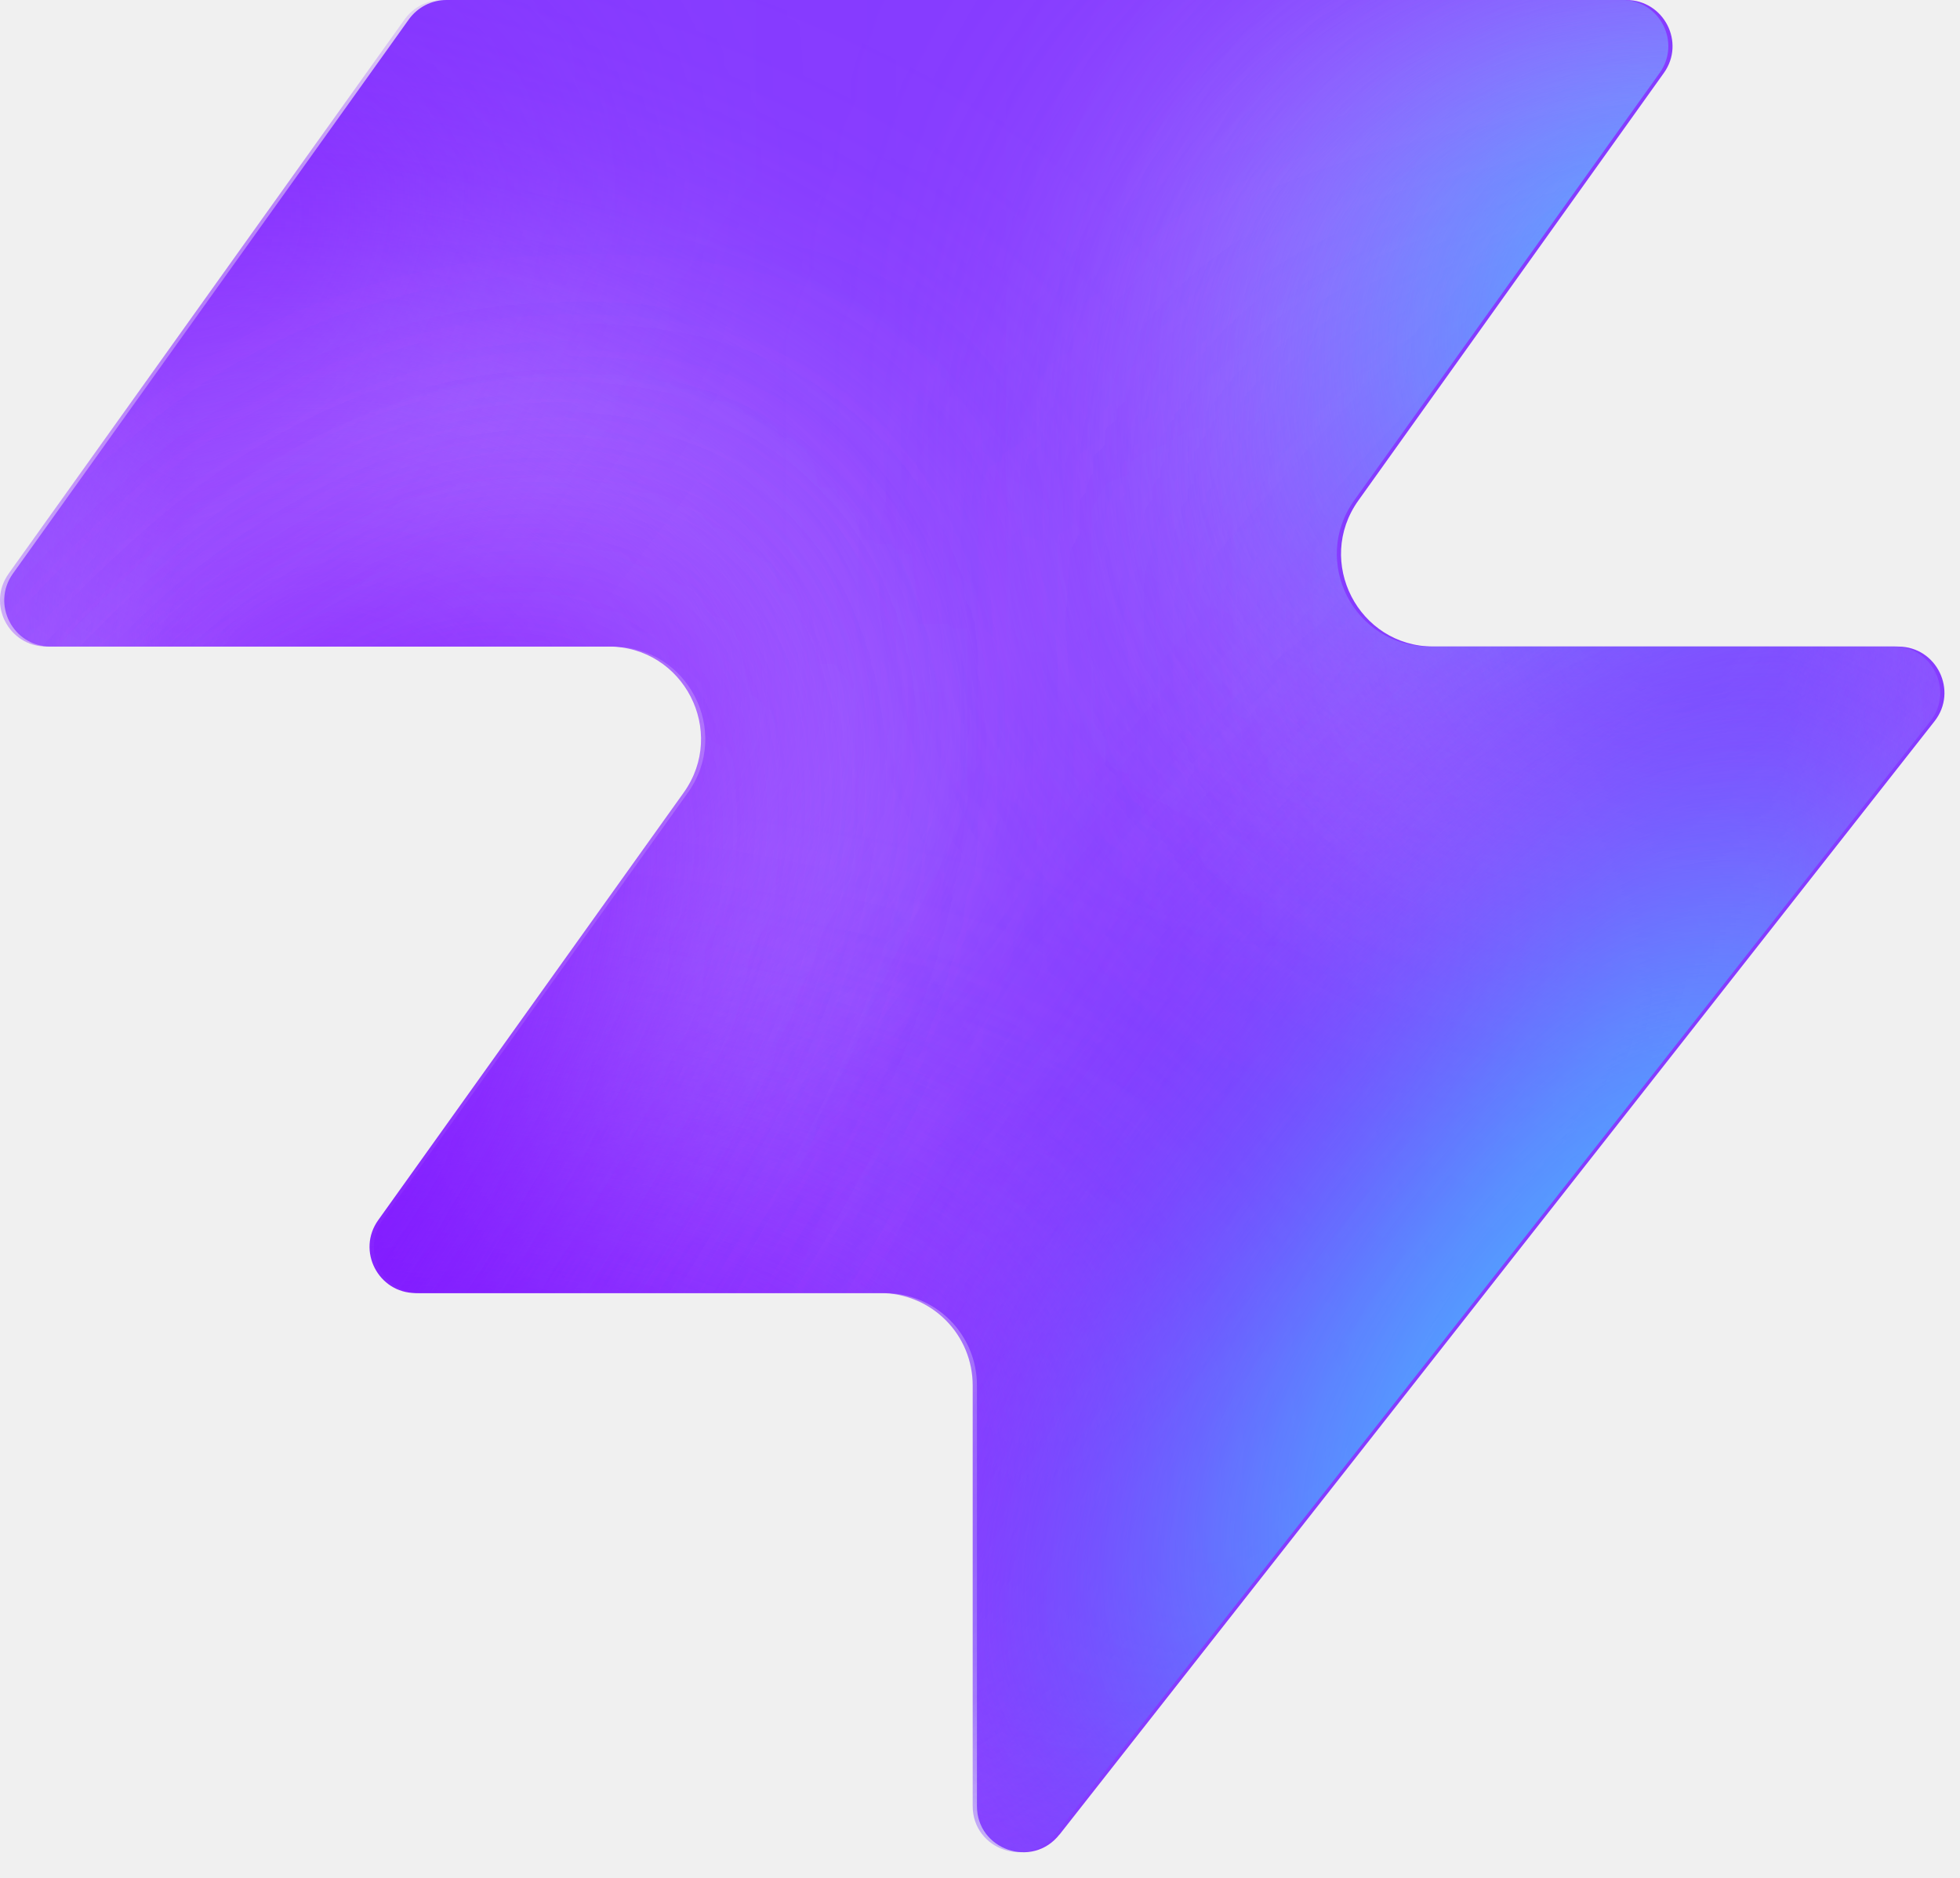
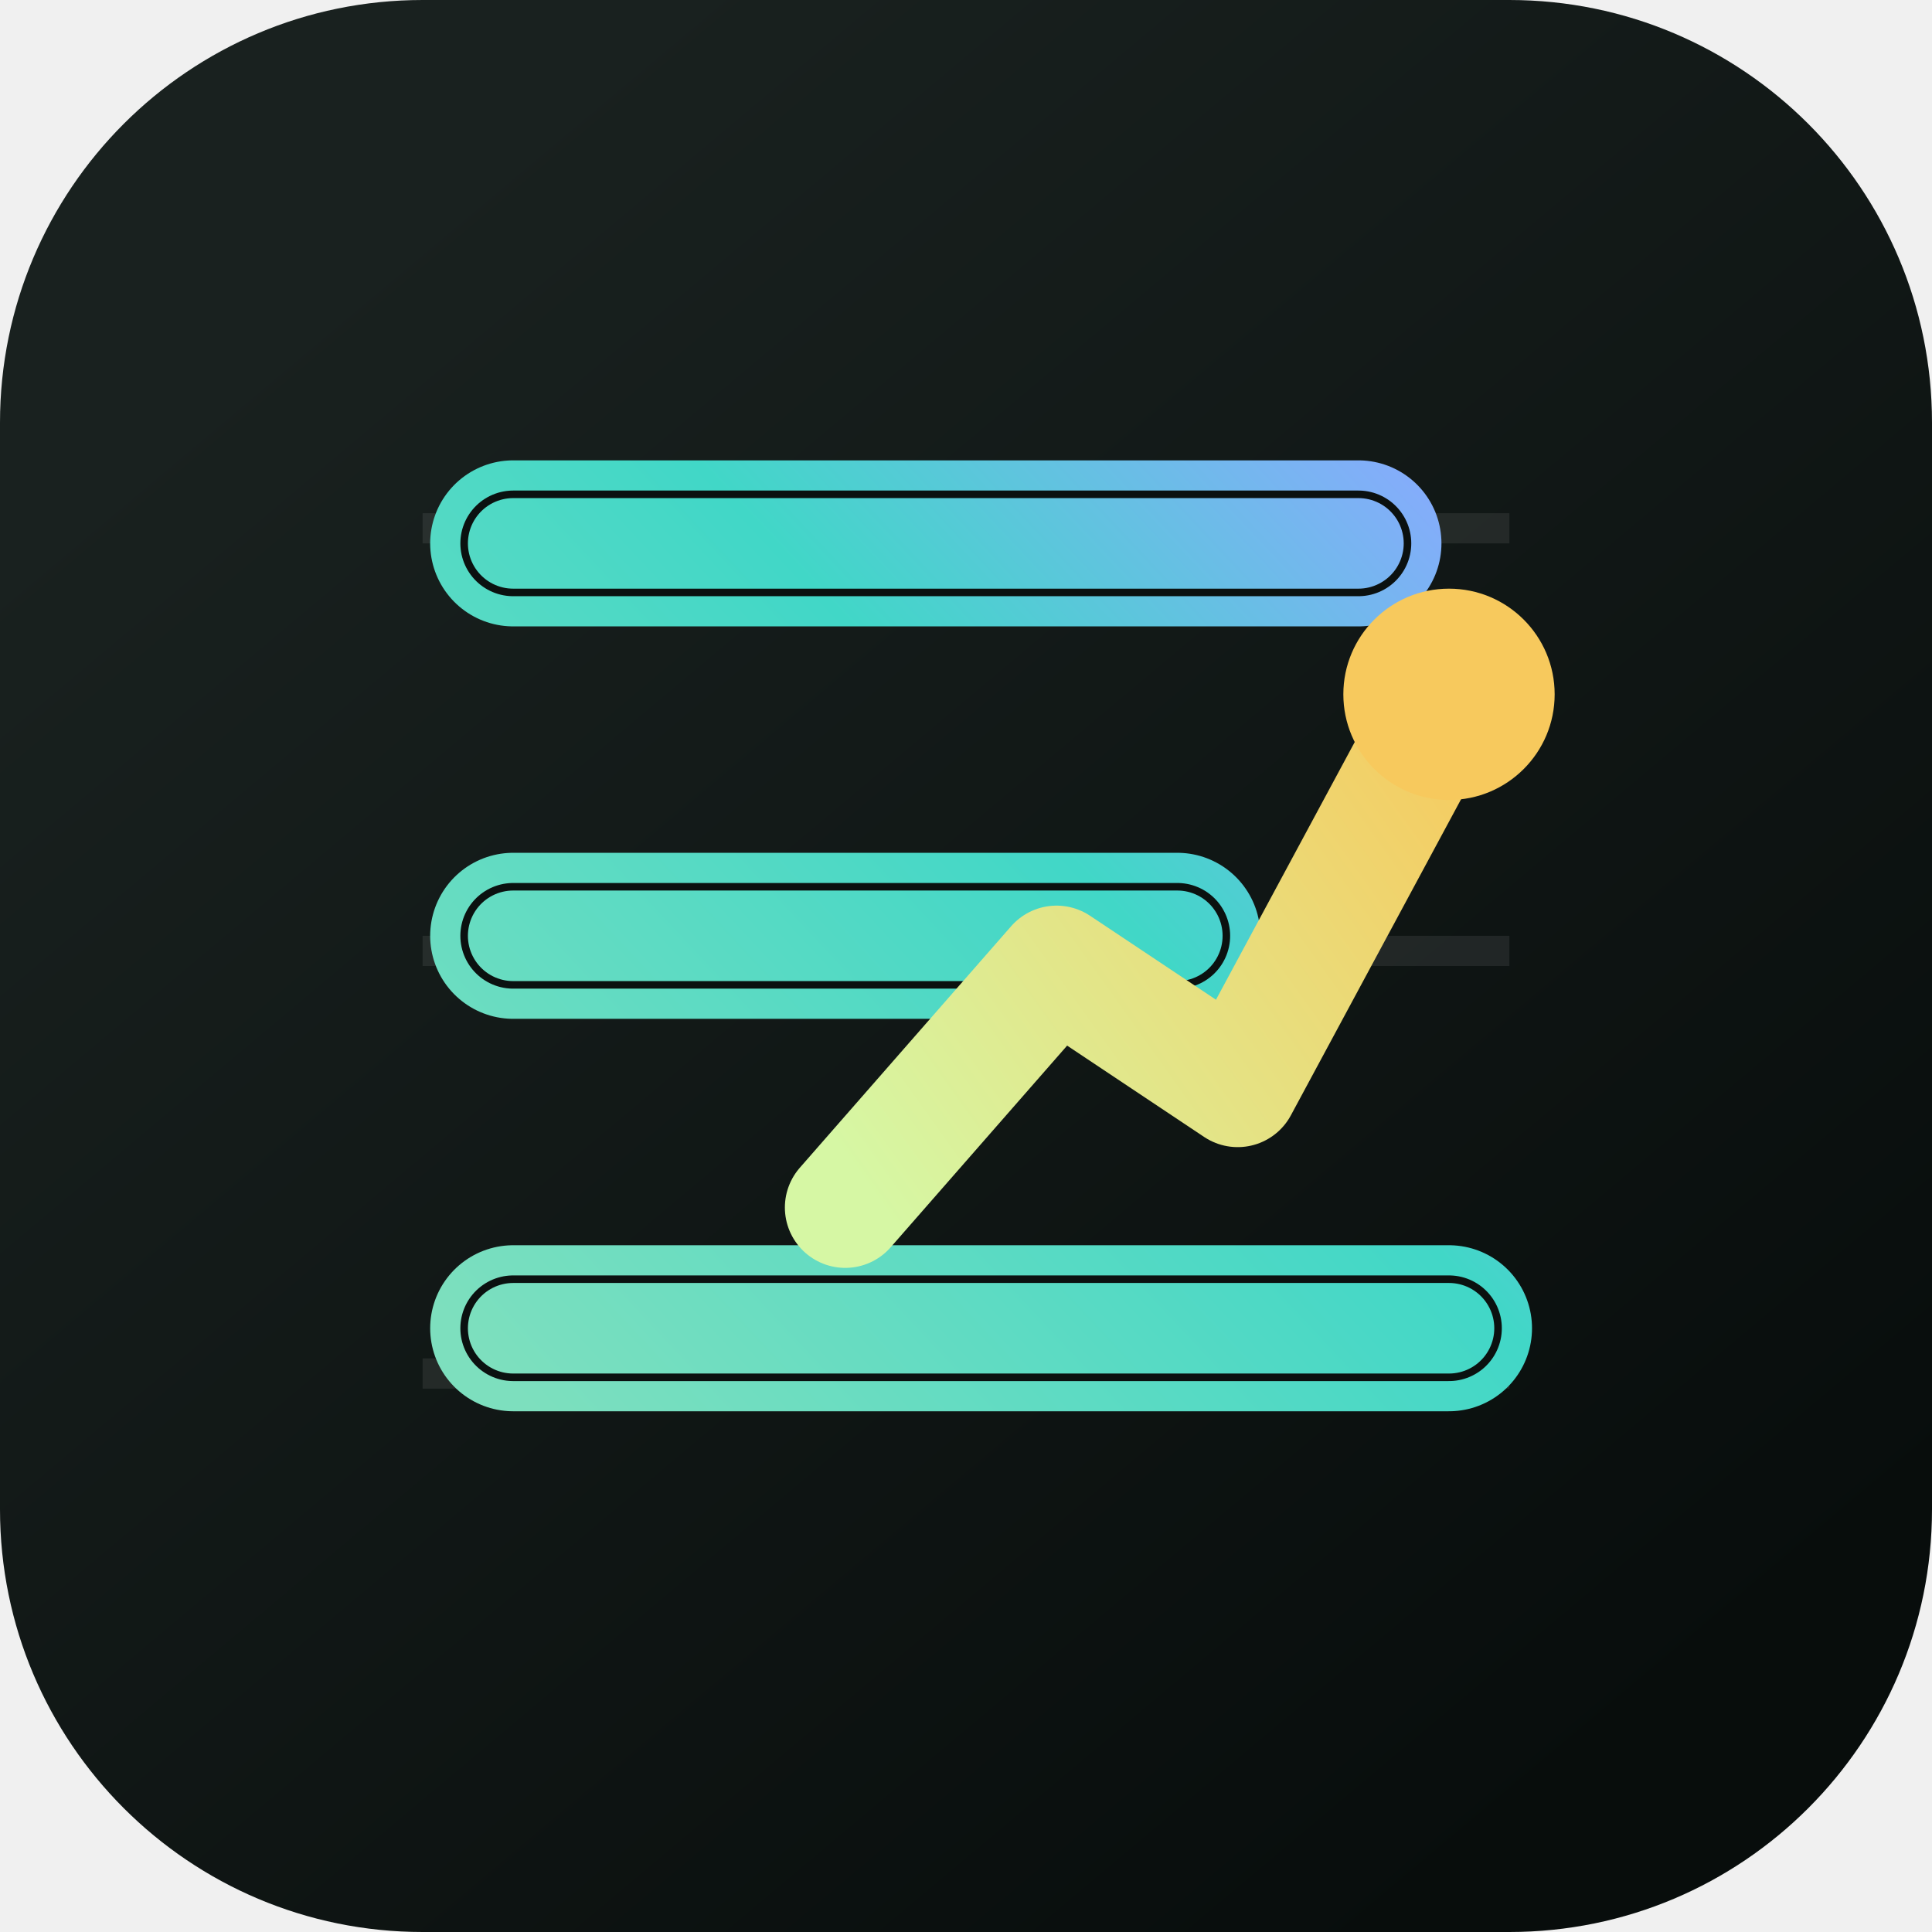
- <svg xmlns="http://www.w3.org/2000/svg" width="48" height="46" fill="none" viewBox="0 0 48 46">
-   <path fill="#863bff" d="M25.946 44.938c-.664.845-2.021.375-2.021-.698V33.937a2.26 2.26 0 0 0-2.262-2.262H10.287c-.92 0-1.456-1.04-.92-1.788l7.48-10.471c1.07-1.497 0-3.578-1.842-3.578H1.237c-.92 0-1.456-1.04-.92-1.788L10.013.474c.214-.297.556-.474.92-.474h28.894c.92 0 1.456 1.04.92 1.788l-7.48 10.471c-1.07 1.498 0 3.579 1.842 3.579h11.377c.943 0 1.473 1.088.89 1.83L25.947 44.94z" style="fill:#863bff;fill:color(display-p3 .525 .23 1);fill-opacity:1" />
-   <mask id="a" width="48" height="46" x="0" y="0" maskUnits="userSpaceOnUse" style="mask-type:alpha">
-     <path fill="#000" d="M25.842 44.938c-.664.844-2.021.375-2.021-.698V33.937a2.26 2.26 0 0 0-2.262-2.262H10.183c-.92 0-1.456-1.04-.92-1.788l7.48-10.471c1.07-1.498 0-3.579-1.842-3.579H1.133c-.92 0-1.456-1.04-.92-1.787L9.91.473c.214-.297.556-.474.92-.474h28.894c.92 0 1.456 1.04.92 1.788l-7.48 10.471c-1.07 1.498 0 3.578 1.842 3.578h11.377c.943 0 1.473 1.088.89 1.832L25.843 44.94z" style="fill:#000;fill-opacity:1" />
-   </mask>
-   <g mask="url(#a)">
-     <g filter="url(#b)">
-       <ellipse cx="5.508" cy="14.704" fill="#ede6ff" rx="5.508" ry="14.704" style="fill:#ede6ff;fill:color(display-p3 .927 .903 1);fill-opacity:1" transform="matrix(.00324 1 1 -.00324 -4.47 31.516)" />
-     </g>
-     <g filter="url(#c)">
-       <ellipse cx="10.399" cy="29.851" fill="#ede6ff" rx="10.399" ry="29.851" style="fill:#ede6ff;fill:color(display-p3 .927 .903 1);fill-opacity:1" transform="matrix(.00324 1 1 -.00324 -39.328 7.883)" />
-     </g>
-     <g filter="url(#d)">
-       <ellipse cx="5.508" cy="30.487" fill="#7e14ff" rx="5.508" ry="30.487" style="fill:#7e14ff;fill:color(display-p3 .492 .077 1);fill-opacity:1" transform="rotate(89.814 -25.913 -14.639)scale(1 -1)" />
-     </g>
-     <g filter="url(#e)">
-       <ellipse cx="5.508" cy="30.599" fill="#7e14ff" rx="5.508" ry="30.599" style="fill:#7e14ff;fill:color(display-p3 .492 .077 1);fill-opacity:1" transform="rotate(89.814 -32.644 -3.334)scale(1 -1)" />
-     </g>
-     <g filter="url(#f)">
-       <ellipse cx="5.508" cy="30.599" fill="#7e14ff" rx="5.508" ry="30.599" style="fill:#7e14ff;fill:color(display-p3 .492 .077 1);fill-opacity:1" transform="matrix(.00324 1 1 -.00324 -34.34 30.47)" />
-     </g>
-     <g filter="url(#g)">
-       <ellipse cx="14.072" cy="22.078" fill="#ede6ff" rx="14.072" ry="22.078" style="fill:#ede6ff;fill:color(display-p3 .927 .903 1);fill-opacity:1" transform="rotate(93.35 24.506 48.493)scale(-1 1)" />
-     </g>
-     <g filter="url(#h)">
-       <ellipse cx="3.47" cy="21.501" fill="#7e14ff" rx="3.47" ry="21.501" style="fill:#7e14ff;fill:color(display-p3 .492 .077 1);fill-opacity:1" transform="rotate(89.009 28.708 47.59)scale(-1 1)" />
-     </g>
-     <g filter="url(#i)">
-       <ellipse cx="3.47" cy="21.501" fill="#7e14ff" rx="3.47" ry="21.501" style="fill:#7e14ff;fill:color(display-p3 .492 .077 1);fill-opacity:1" transform="rotate(89.009 28.708 47.59)scale(-1 1)" />
-     </g>
-     <g filter="url(#j)">
-       <ellipse cx=".387" cy="8.972" fill="#7e14ff" rx="4.407" ry="29.108" style="fill:#7e14ff;fill:color(display-p3 .492 .077 1);fill-opacity:1" transform="rotate(39.51 .387 8.972)" />
-     </g>
-     <g filter="url(#k)">
-       <ellipse cx="47.523" cy="-6.092" fill="#7e14ff" rx="4.407" ry="29.108" style="fill:#7e14ff;fill:color(display-p3 .492 .077 1);fill-opacity:1" transform="rotate(37.892 47.523 -6.092)" />
-     </g>
-     <g filter="url(#l)">
-       <ellipse cx="41.412" cy="6.333" fill="#47bfff" rx="5.971" ry="9.665" style="fill:#47bfff;fill:color(display-p3 .28 .748 1);fill-opacity:1" transform="rotate(37.892 41.412 6.333)" />
-     </g>
-     <g filter="url(#m)">
-       <ellipse cx="-1.879" cy="38.332" fill="#7e14ff" rx="4.407" ry="29.108" style="fill:#7e14ff;fill:color(display-p3 .492 .077 1);fill-opacity:1" transform="rotate(37.892 -1.88 38.332)" />
-     </g>
-     <g filter="url(#n)">
-       <ellipse cx="-1.879" cy="38.332" fill="#7e14ff" rx="4.407" ry="29.108" style="fill:#7e14ff;fill:color(display-p3 .492 .077 1);fill-opacity:1" transform="rotate(37.892 -1.88 38.332)" />
-     </g>
-     <g filter="url(#o)">
-       <ellipse cx="35.651" cy="29.907" fill="#7e14ff" rx="4.407" ry="29.108" style="fill:#7e14ff;fill:color(display-p3 .492 .077 1);fill-opacity:1" transform="rotate(37.892 35.651 29.907)" />
-     </g>
-     <g filter="url(#p)">
-       <ellipse cx="38.418" cy="32.4" fill="#47bfff" rx="5.971" ry="15.297" style="fill:#47bfff;fill:color(display-p3 .28 .748 1);fill-opacity:1" transform="rotate(37.892 38.418 32.4)" />
-     </g>
-   </g>
+ <svg xmlns="http://www.w3.org/2000/svg" viewBox="0 0 64 64" role="img" aria-label="Fathom">
  <defs>
-     <filter id="b" width="60.045" height="41.654" x="-19.77" y="16.149" color-interpolation-filters="sRGB" filterUnits="userSpaceOnUse">
-       <feFlood flood-opacity="0" result="BackgroundImageFix" />
-       <feBlend in="SourceGraphic" in2="BackgroundImageFix" result="shape" />
-       <feGaussianBlur result="effect1_foregroundBlur_2002_17158" stdDeviation="7.659" />
-     </filter>
-     <filter id="c" width="90.34" height="51.437" x="-54.613" y="-7.533" color-interpolation-filters="sRGB" filterUnits="userSpaceOnUse">
-       <feFlood flood-opacity="0" result="BackgroundImageFix" />
-       <feBlend in="SourceGraphic" in2="BackgroundImageFix" result="shape" />
-       <feGaussianBlur result="effect1_foregroundBlur_2002_17158" stdDeviation="7.659" />
-     </filter>
-     <filter id="d" width="79.355" height="29.4" x="-49.64" y="2.03" color-interpolation-filters="sRGB" filterUnits="userSpaceOnUse">
-       <feFlood flood-opacity="0" result="BackgroundImageFix" />
-       <feBlend in="SourceGraphic" in2="BackgroundImageFix" result="shape" />
-       <feGaussianBlur result="effect1_foregroundBlur_2002_17158" stdDeviation="4.596" />
-     </filter>
-     <filter id="e" width="79.579" height="29.4" x="-45.045" y="20.029" color-interpolation-filters="sRGB" filterUnits="userSpaceOnUse">
-       <feFlood flood-opacity="0" result="BackgroundImageFix" />
-       <feBlend in="SourceGraphic" in2="BackgroundImageFix" result="shape" />
-       <feGaussianBlur result="effect1_foregroundBlur_2002_17158" stdDeviation="4.596" />
-     </filter>
-     <filter id="f" width="79.579" height="29.4" x="-43.513" y="21.178" color-interpolation-filters="sRGB" filterUnits="userSpaceOnUse">
-       <feFlood flood-opacity="0" result="BackgroundImageFix" />
-       <feBlend in="SourceGraphic" in2="BackgroundImageFix" result="shape" />
-       <feGaussianBlur result="effect1_foregroundBlur_2002_17158" stdDeviation="4.596" />
-     </filter>
-     <filter id="g" width="74.749" height="58.852" x="15.756" y="-17.901" color-interpolation-filters="sRGB" filterUnits="userSpaceOnUse">
-       <feFlood flood-opacity="0" result="BackgroundImageFix" />
-       <feBlend in="SourceGraphic" in2="BackgroundImageFix" result="shape" />
-       <feGaussianBlur result="effect1_foregroundBlur_2002_17158" stdDeviation="7.659" />
-     </filter>
-     <filter id="h" width="61.377" height="25.362" x="23.548" y="2.284" color-interpolation-filters="sRGB" filterUnits="userSpaceOnUse">
-       <feFlood flood-opacity="0" result="BackgroundImageFix" />
-       <feBlend in="SourceGraphic" in2="BackgroundImageFix" result="shape" />
-       <feGaussianBlur result="effect1_foregroundBlur_2002_17158" stdDeviation="4.596" />
-     </filter>
-     <filter id="i" width="61.377" height="25.362" x="23.548" y="2.284" color-interpolation-filters="sRGB" filterUnits="userSpaceOnUse">
-       <feFlood flood-opacity="0" result="BackgroundImageFix" />
-       <feBlend in="SourceGraphic" in2="BackgroundImageFix" result="shape" />
-       <feGaussianBlur result="effect1_foregroundBlur_2002_17158" stdDeviation="4.596" />
-     </filter>
-     <filter id="j" width="56.045" height="63.649" x="-27.636" y="-22.853" color-interpolation-filters="sRGB" filterUnits="userSpaceOnUse">
-       <feFlood flood-opacity="0" result="BackgroundImageFix" />
-       <feBlend in="SourceGraphic" in2="BackgroundImageFix" result="shape" />
-       <feGaussianBlur result="effect1_foregroundBlur_2002_17158" stdDeviation="4.596" />
-     </filter>
-     <filter id="k" width="54.814" height="64.646" x="20.116" y="-38.415" color-interpolation-filters="sRGB" filterUnits="userSpaceOnUse">
-       <feFlood flood-opacity="0" result="BackgroundImageFix" />
-       <feBlend in="SourceGraphic" in2="BackgroundImageFix" result="shape" />
-       <feGaussianBlur result="effect1_foregroundBlur_2002_17158" stdDeviation="4.596" />
-     </filter>
-     <filter id="l" width="33.541" height="35.313" x="24.641" y="-11.323" color-interpolation-filters="sRGB" filterUnits="userSpaceOnUse">
-       <feFlood flood-opacity="0" result="BackgroundImageFix" />
-       <feBlend in="SourceGraphic" in2="BackgroundImageFix" result="shape" />
-       <feGaussianBlur result="effect1_foregroundBlur_2002_17158" stdDeviation="4.596" />
-     </filter>
-     <filter id="m" width="54.814" height="64.646" x="-29.286" y="6.009" color-interpolation-filters="sRGB" filterUnits="userSpaceOnUse">
-       <feFlood flood-opacity="0" result="BackgroundImageFix" />
-       <feBlend in="SourceGraphic" in2="BackgroundImageFix" result="shape" />
-       <feGaussianBlur result="effect1_foregroundBlur_2002_17158" stdDeviation="4.596" />
-     </filter>
-     <filter id="n" width="54.814" height="64.646" x="-29.286" y="6.009" color-interpolation-filters="sRGB" filterUnits="userSpaceOnUse">
-       <feFlood flood-opacity="0" result="BackgroundImageFix" />
-       <feBlend in="SourceGraphic" in2="BackgroundImageFix" result="shape" />
-       <feGaussianBlur result="effect1_foregroundBlur_2002_17158" stdDeviation="4.596" />
-     </filter>
-     <filter id="o" width="54.814" height="64.646" x="8.244" y="-2.416" color-interpolation-filters="sRGB" filterUnits="userSpaceOnUse">
-       <feFlood flood-opacity="0" result="BackgroundImageFix" />
-       <feBlend in="SourceGraphic" in2="BackgroundImageFix" result="shape" />
-       <feGaussianBlur result="effect1_foregroundBlur_2002_17158" stdDeviation="4.596" />
-     </filter>
-     <filter id="p" width="39.409" height="43.623" x="18.713" y="10.588" color-interpolation-filters="sRGB" filterUnits="userSpaceOnUse">
-       <feFlood flood-opacity="0" result="BackgroundImageFix" />
-       <feBlend in="SourceGraphic" in2="BackgroundImageFix" result="shape" />
-       <feGaussianBlur result="effect1_foregroundBlur_2002_17158" stdDeviation="4.596" />
-     </filter>
+     <linearGradient id="bg" x1="12" x2="54" y1="8" y2="58" gradientUnits="userSpaceOnUse">
+       <stop stop-color="#19211f" />
+       <stop offset="1" stop-color="#080d0c" />
+     </linearGradient>
+     <linearGradient id="mark" x1="17" x2="49" y1="46" y2="16" gradientUnits="userSpaceOnUse">
+       <stop stop-color="#7ddfbe" />
+       <stop offset=".58" stop-color="#41d7c7" />
+       <stop offset="1" stop-color="#8aa9ff" />
+     </linearGradient>
+     <linearGradient id="spark" x1="27" x2="48" y1="37" y2="22" gradientUnits="userSpaceOnUse">
+       <stop stop-color="#d6f7a4" />
+       <stop offset="1" stop-color="#f7c95d" />
+     </linearGradient>
  </defs>
+   <rect width="64" height="64" rx="14" fill="url(#bg)" />
+   <path fill="none" stroke="#ffffff" stroke-opacity=".08" d="M14 17.5h36M14 31.5h36M14 45.5h36" />
+   <path fill="none" stroke="url(#mark)" stroke-linecap="round" stroke-linejoin="round" stroke-width="5.5" d="M17 18h28M17 31h22M17 44h31" />
+   <path fill="none" stroke="#0b1110" stroke-linecap="round" stroke-linejoin="round" stroke-width="3.5" d="M17 18h28M17 31h22M17 44h31" />
+   <path fill="none" stroke="url(#mark)" stroke-linecap="round" stroke-linejoin="round" stroke-width="3" d="M17 18h28M17 31h22M17 44h31" />
+   <path fill="none" stroke="url(#spark)" stroke-linecap="round" stroke-linejoin="round" stroke-width="4" d="M28 40l7-8 6 4 7-13" />
+   <circle cx="48" cy="23" r="3.5" fill="#f7c95d" />
</svg>
